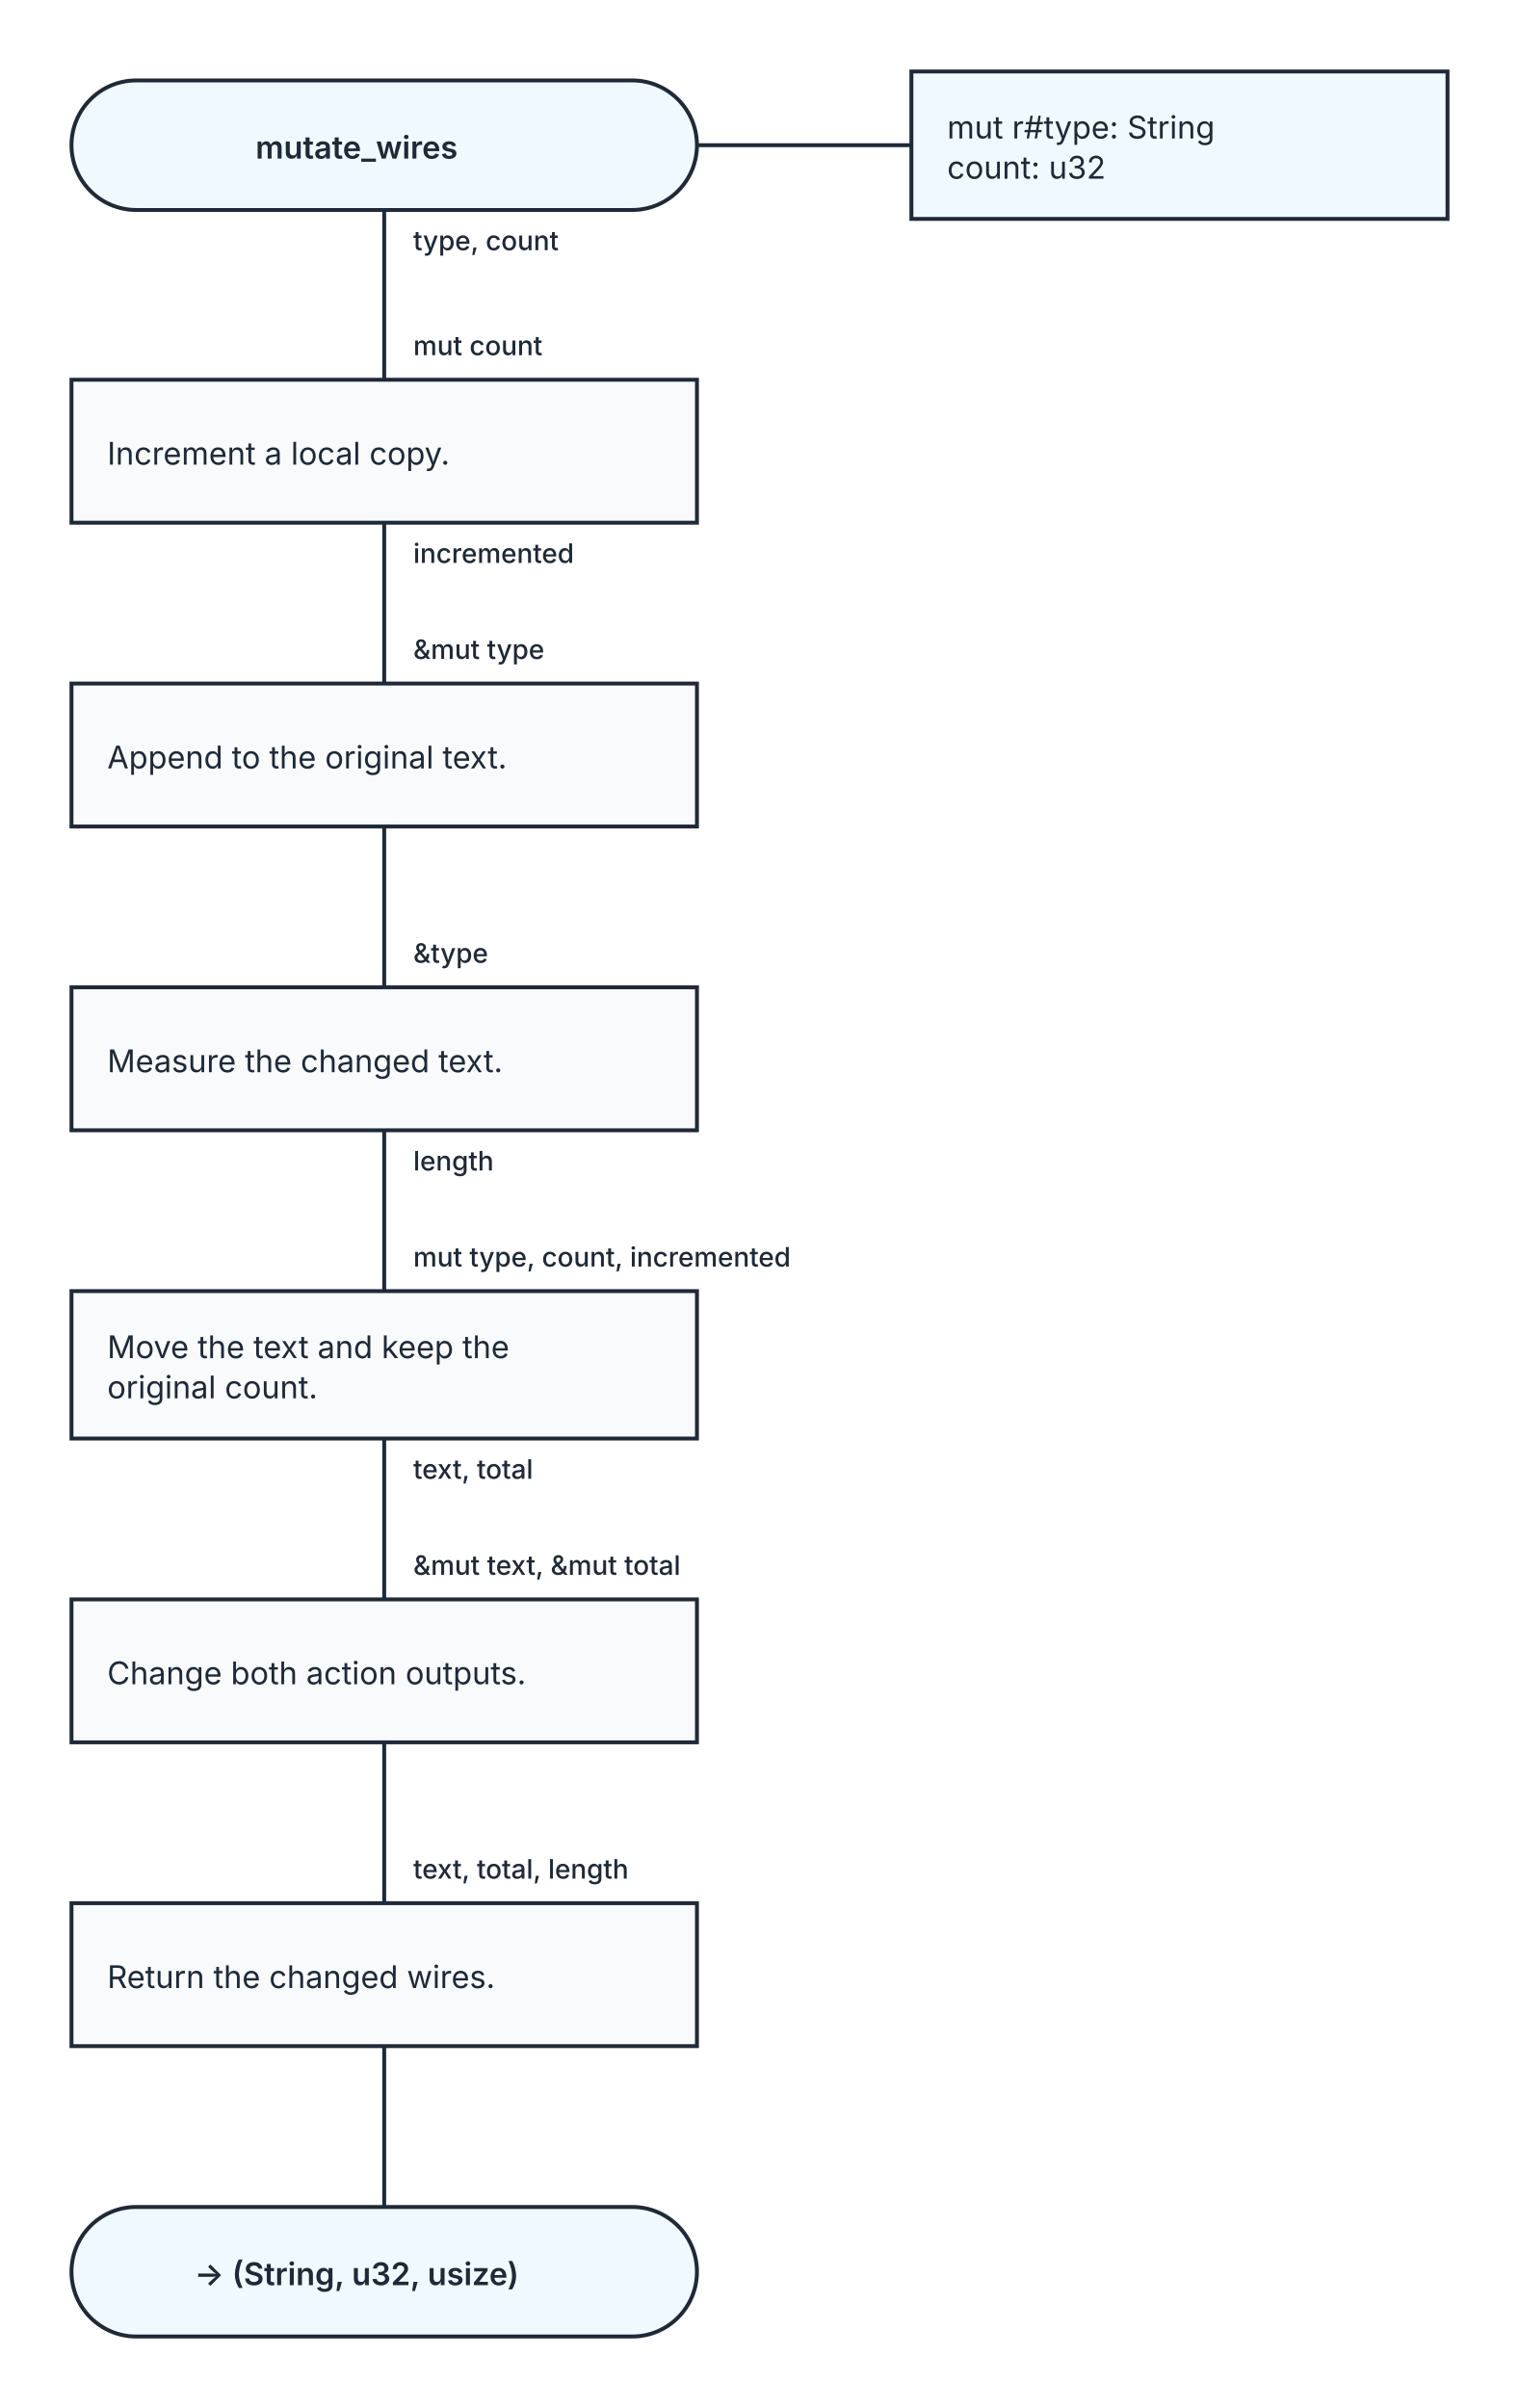
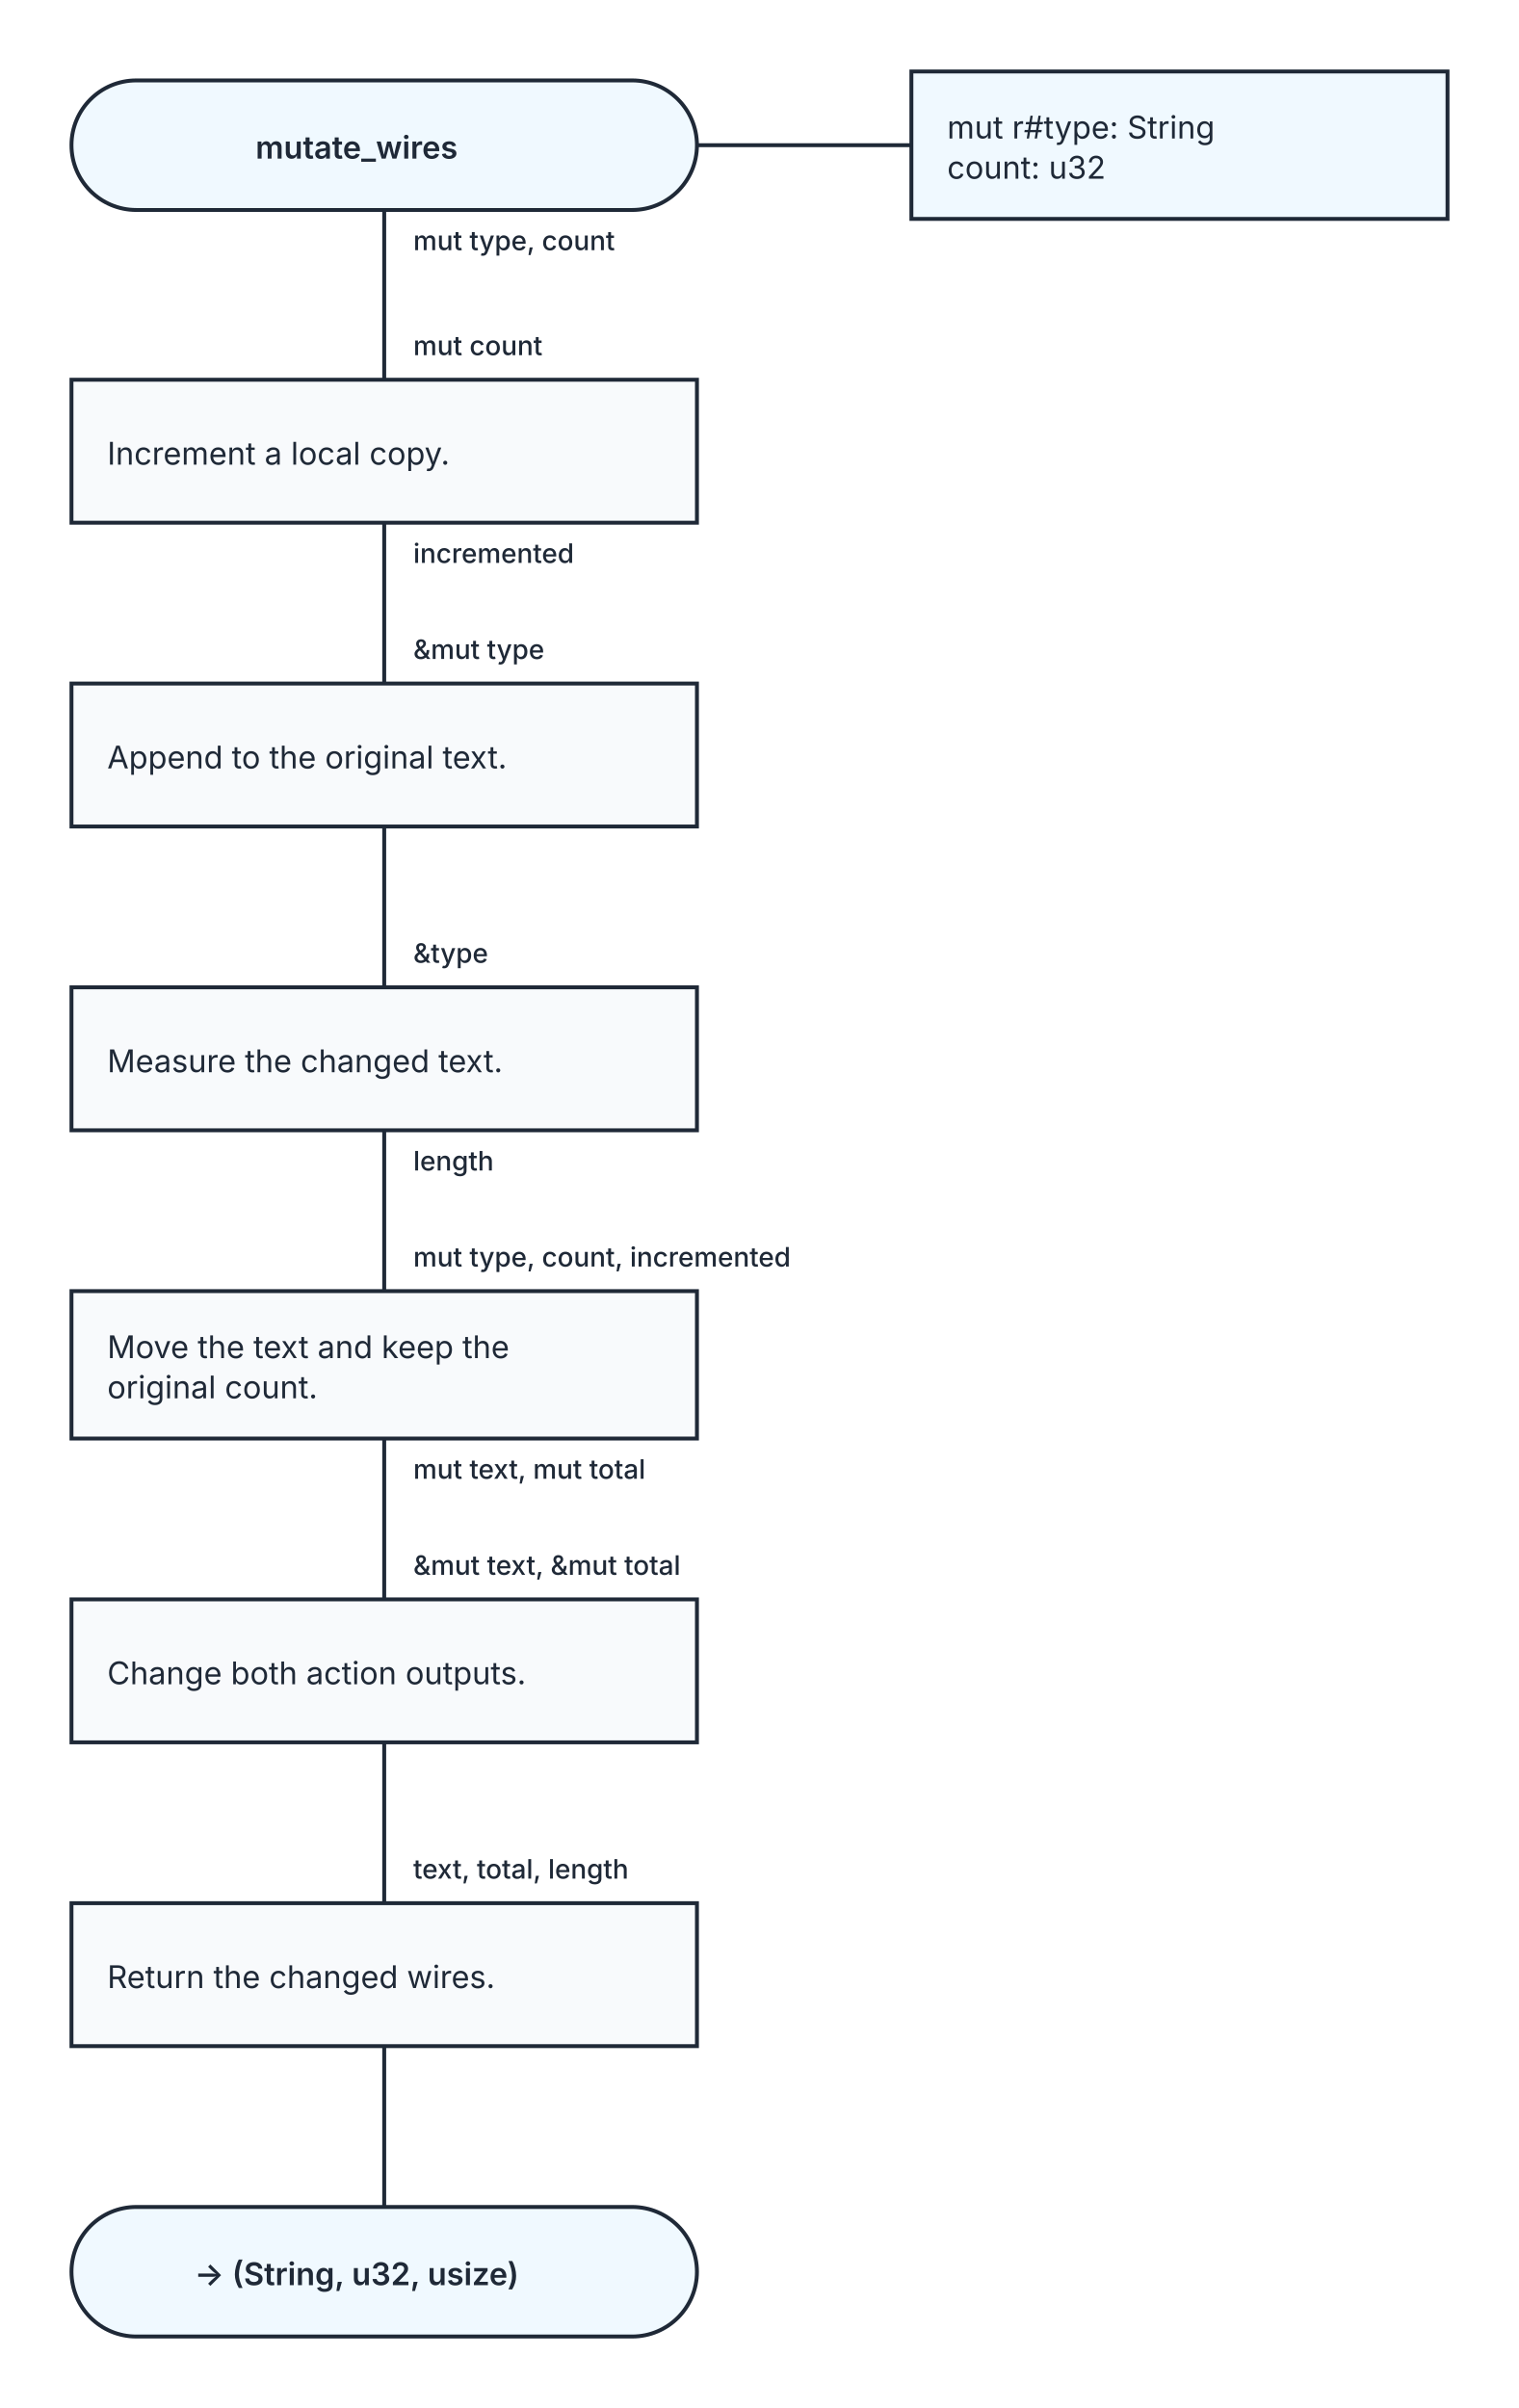
<svg xmlns="http://www.w3.org/2000/svg" width="680" height="1078" viewBox="0 0 680 1078" role="img" aria-labelledby="kaalang-title" aria-describedby="kaalang-description">
  <defs>
    <style>
      svg { color: #1f2937; font-family: Inter, ui-sans-serif, system-ui, -apple-system, BlinkMacSystemFont, "Segoe UI", sans-serif; text-rendering: optimizeLegibility; }
      .connection { fill: none; stroke: currentColor; stroke-width: 1.75; stroke-linecap: square; stroke-linejoin: round; }
      .connection-label { fill: currentColor; font-size: 12px; font-weight: 500; paint-order: stroke; stroke: #ffffff; stroke-width: 5px; stroke-linejoin: round; text-anchor: start; }
      .parameter-link { fill: none; stroke: currentColor; stroke-width: 1.75; }
      .node-shape { fill: #ffffff; stroke: currentColor; stroke-width: 1.75; }
      .start .node-shape, .end .node-shape, .parameter-panel .node-shape { fill: #f0f9ff; }
      .action .node-shape { fill: #f8fafc; }
      .question .node-shape { fill: #fffbeb; }
      .select .node-shape, .case .node-shape { fill: #f5f3ff; }
      .label { fill: currentColor; font-size: 14px; text-anchor: middle; }
      .start .label, .question .label, .select .label, .case .label, .end .label { font-weight: 600; }
      .action .label, .parameter-panel .label { font-weight: 400; text-anchor: start; }
    </style>
  </defs>
  <rect width="100%" height="100%" fill="#ffffff" />
  <g class="connections">
    <path class="connection" d="M 172 94 L 172 170" />
    <path class="connection" d="M 172 234 L 172 306" />
    <path class="connection" d="M 172 370 L 172 442" />
    <path class="connection" d="M 172 506 L 172 578" />
    <path class="connection" d="M 172 644 L 172 716" />
    <path class="connection" d="M 172 780 L 172 852" />
    <path class="connection" d="M 172 916 L 172 988" />
    <text class="connection-label" x="185" y="112" xml:space="preserve">
-       <tspan x="185" dy="0">type, count</tspan>
+       <tspan x="185" dy="0">mut type, count</tspan>
    </text>
    <text class="connection-label" x="185" y="252" xml:space="preserve">
      <tspan x="185" dy="0">incremented</tspan>
    </text>
    <text class="connection-label" x="185" y="524" xml:space="preserve">
      <tspan x="185" dy="0">length</tspan>
    </text>
    <text class="connection-label" x="185" y="662" xml:space="preserve">
-       <tspan x="185" dy="0">text, total</tspan>
+       <tspan x="185" dy="0">mut text, mut total</tspan>
    </text>
    <text class="connection-label" x="185" y="159" xml:space="preserve">
      <tspan x="185" dy="0">mut count</tspan>
    </text>
    <text class="connection-label" x="185" y="295" xml:space="preserve">
      <tspan x="185" dy="0">&amp;mut type</tspan>
    </text>
    <text class="connection-label" x="185" y="431" xml:space="preserve">
      <tspan x="185" dy="0">&amp;type</tspan>
    </text>
    <text class="connection-label" x="185" y="567" xml:space="preserve">
      <tspan x="185" dy="0">mut type, count, incremented</tspan>
    </text>
    <text class="connection-label" x="185" y="705" xml:space="preserve">
      <tspan x="185" dy="0">&amp;mut text, &amp;mut total</tspan>
    </text>
    <text class="connection-label" x="185" y="841" xml:space="preserve">
      <tspan x="185" dy="0">text, total, length</tspan>
    </text>
  </g>
  <g class="nodes">
    <path class="parameter-link" d="M 312 65 L 408 65" />
    <g class="parameter-panel" transform="translate(528 65)">
      <rect class="node-shape" x="-120" y="-33" width="240" height="66" />
      <text class="label" x="-104" y="-3" xml:space="preserve">
        <tspan x="-104" dy="0">mut r#type: String</tspan>
        <tspan x="-104" dy="18">count: u32</tspan>
      </text>
    </g>
    <g class="node start" transform="translate(172 65)">
      <rect class="node-shape" x="-140" y="-29" width="280" height="58" rx="29" />
      <text class="label" y="6" xml:space="preserve">
        <tspan x="0" dy="0">mutate_wires</tspan>
      </text>
    </g>
    <g class="node action" transform="translate(172 202)">
      <rect class="node-shape" x="-140" y="-32" width="280" height="64" />
      <text class="label" y="6" xml:space="preserve">
        <tspan x="-124" dy="0">Increment a local copy.</tspan>
      </text>
    </g>
    <g class="node action" transform="translate(172 338)">
      <rect class="node-shape" x="-140" y="-32" width="280" height="64" />
      <text class="label" y="6" xml:space="preserve">
        <tspan x="-124" dy="0">Append to the original text.</tspan>
      </text>
    </g>
    <g class="node action" transform="translate(172 474)">
      <rect class="node-shape" x="-140" y="-32" width="280" height="64" />
      <text class="label" y="6" xml:space="preserve">
        <tspan x="-124" dy="0">Measure the changed text.</tspan>
      </text>
    </g>
    <g class="node action" transform="translate(172 611)">
      <rect class="node-shape" x="-140" y="-33" width="280" height="66" />
      <text class="label" y="-3" xml:space="preserve">
        <tspan x="-124" dy="0">Move the text and keep the </tspan>
        <tspan x="-124" dy="18">original count.</tspan>
      </text>
    </g>
    <g class="node action" transform="translate(172 748)">
      <rect class="node-shape" x="-140" y="-32" width="280" height="64" />
      <text class="label" y="6" xml:space="preserve">
        <tspan x="-124" dy="0">Change both action outputs.</tspan>
      </text>
    </g>
    <g class="node action" transform="translate(172 884)">
      <rect class="node-shape" x="-140" y="-32" width="280" height="64" />
      <text class="label" y="6" xml:space="preserve">
        <tspan x="-124" dy="0">Return the changed wires.</tspan>
      </text>
    </g>
    <g class="node end" transform="translate(172 1017)">
      <rect class="node-shape" x="-140" y="-29" width="280" height="58" rx="29" />
      <text class="label" y="6" xml:space="preserve">
        <tspan x="0" dy="0">-&gt; (String, u32, usize)</tspan>
      </text>
    </g>
  </g>
</svg>
